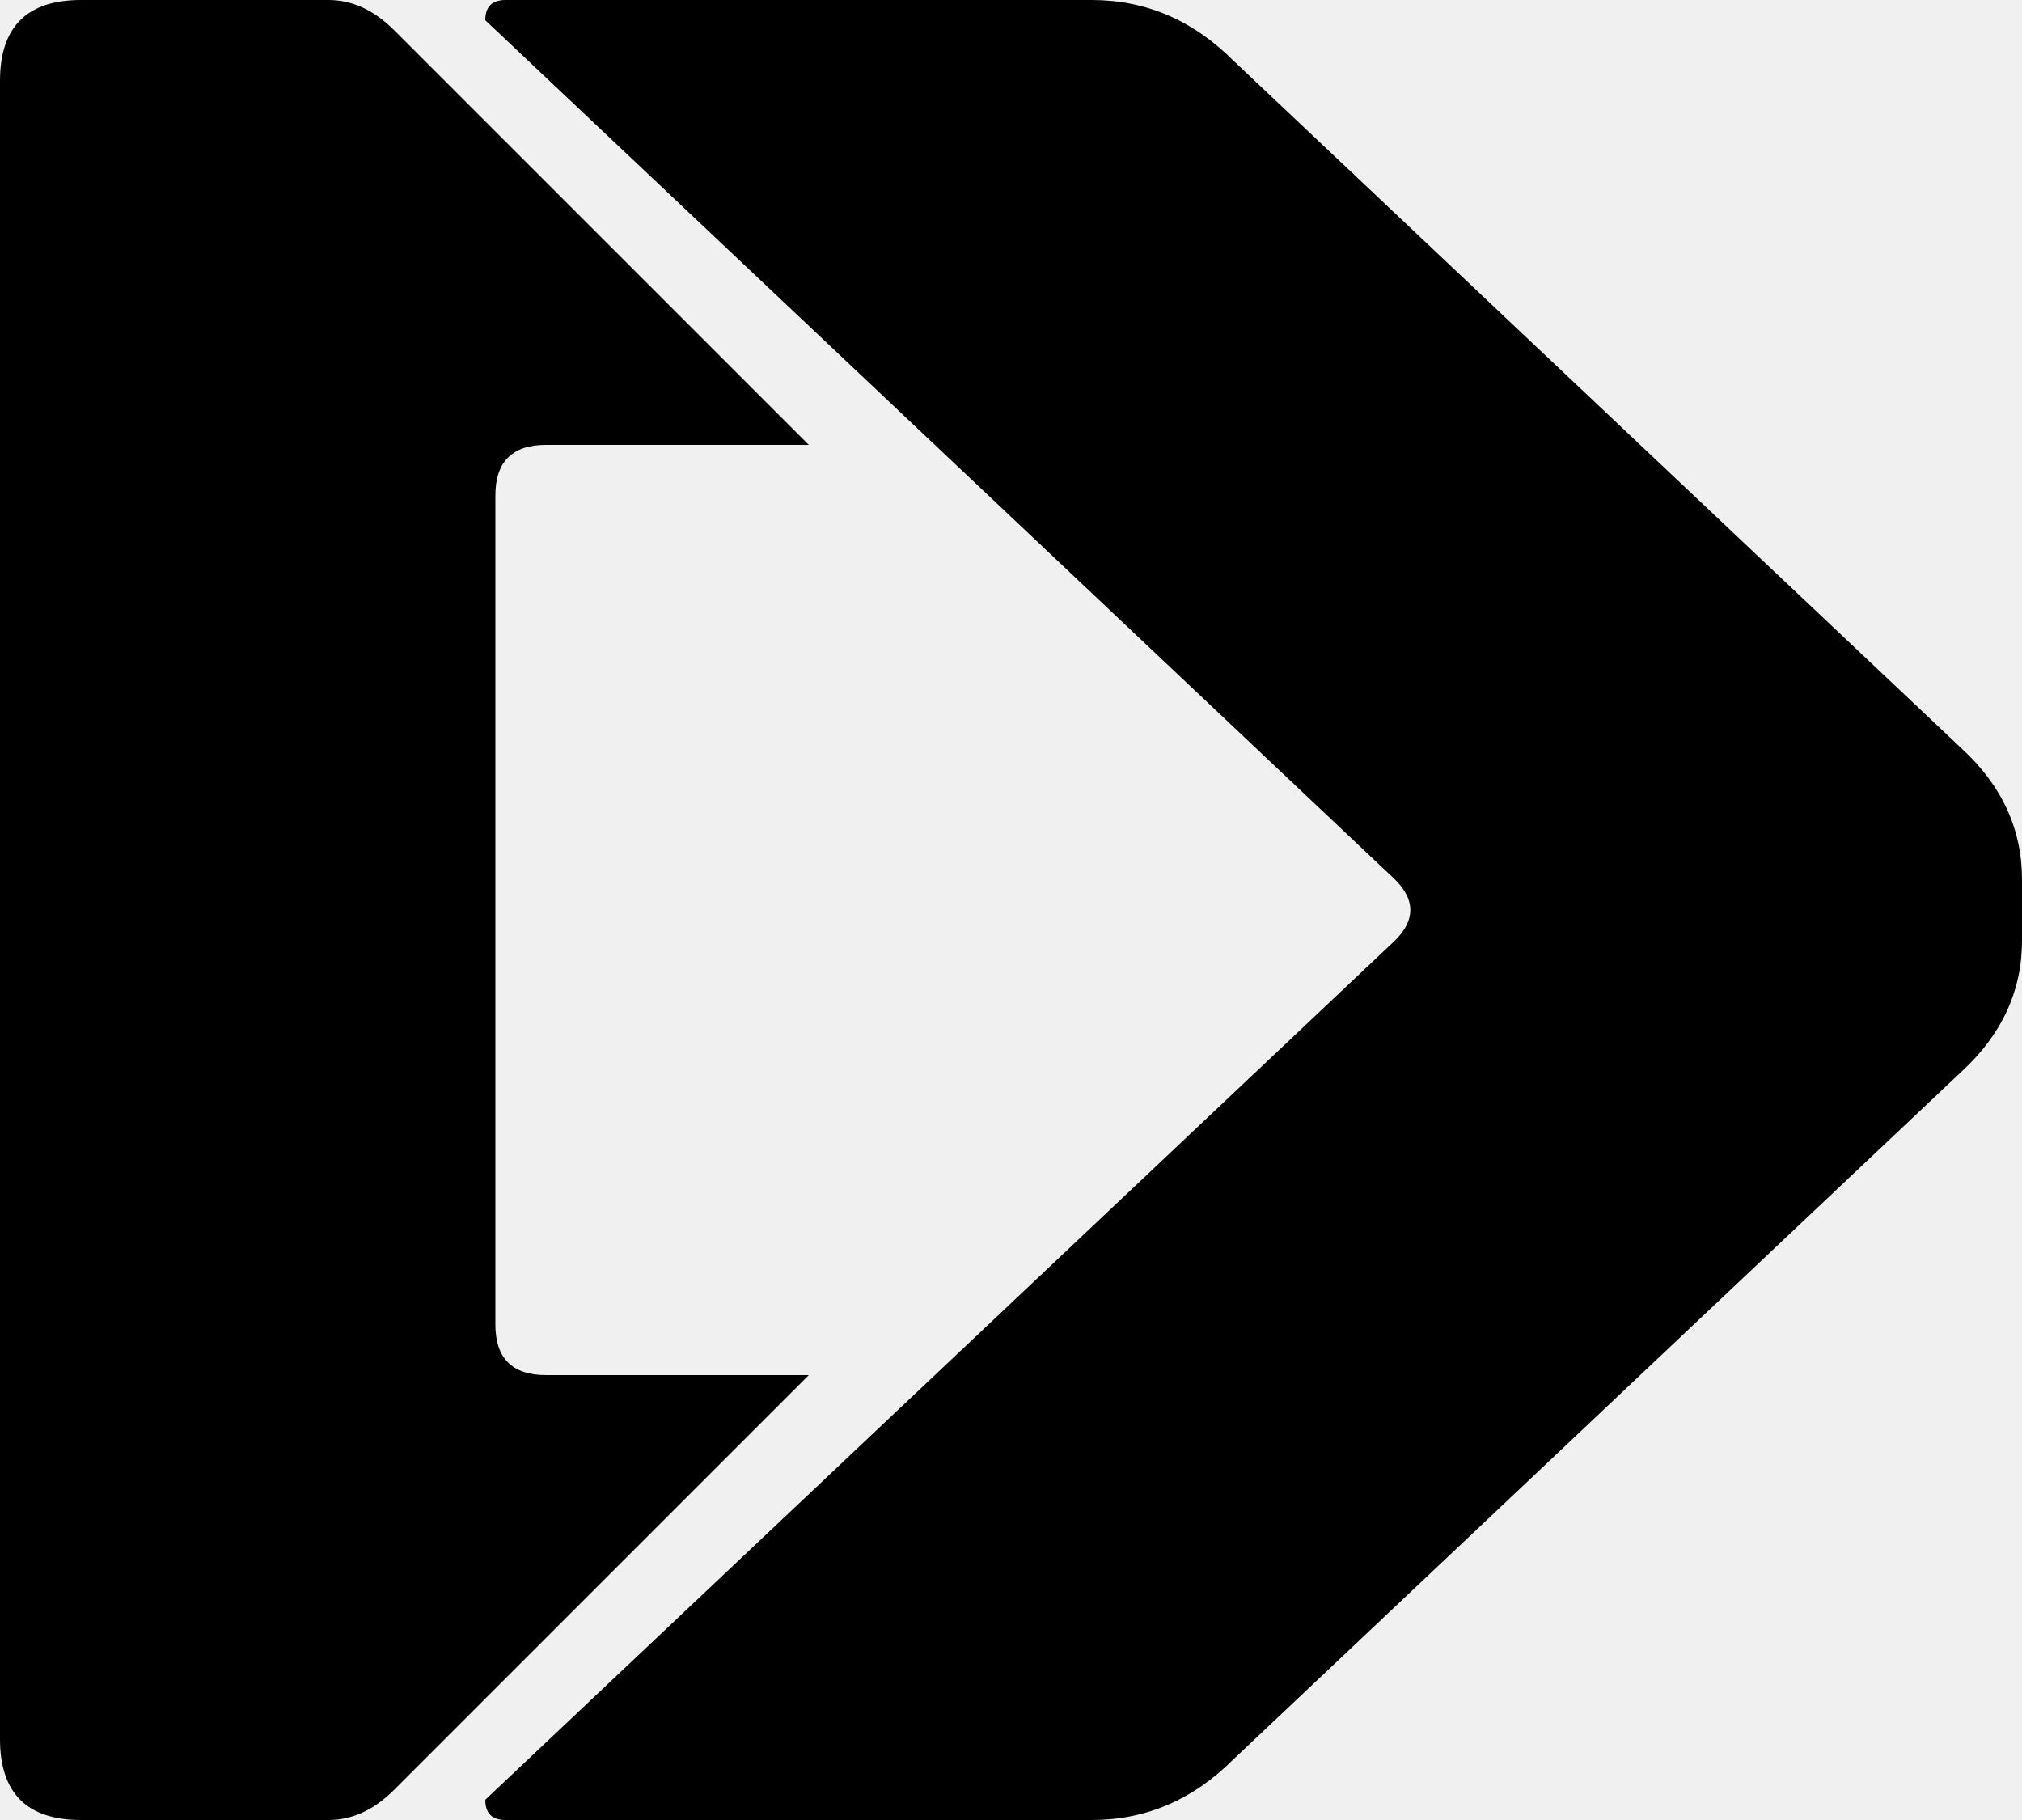
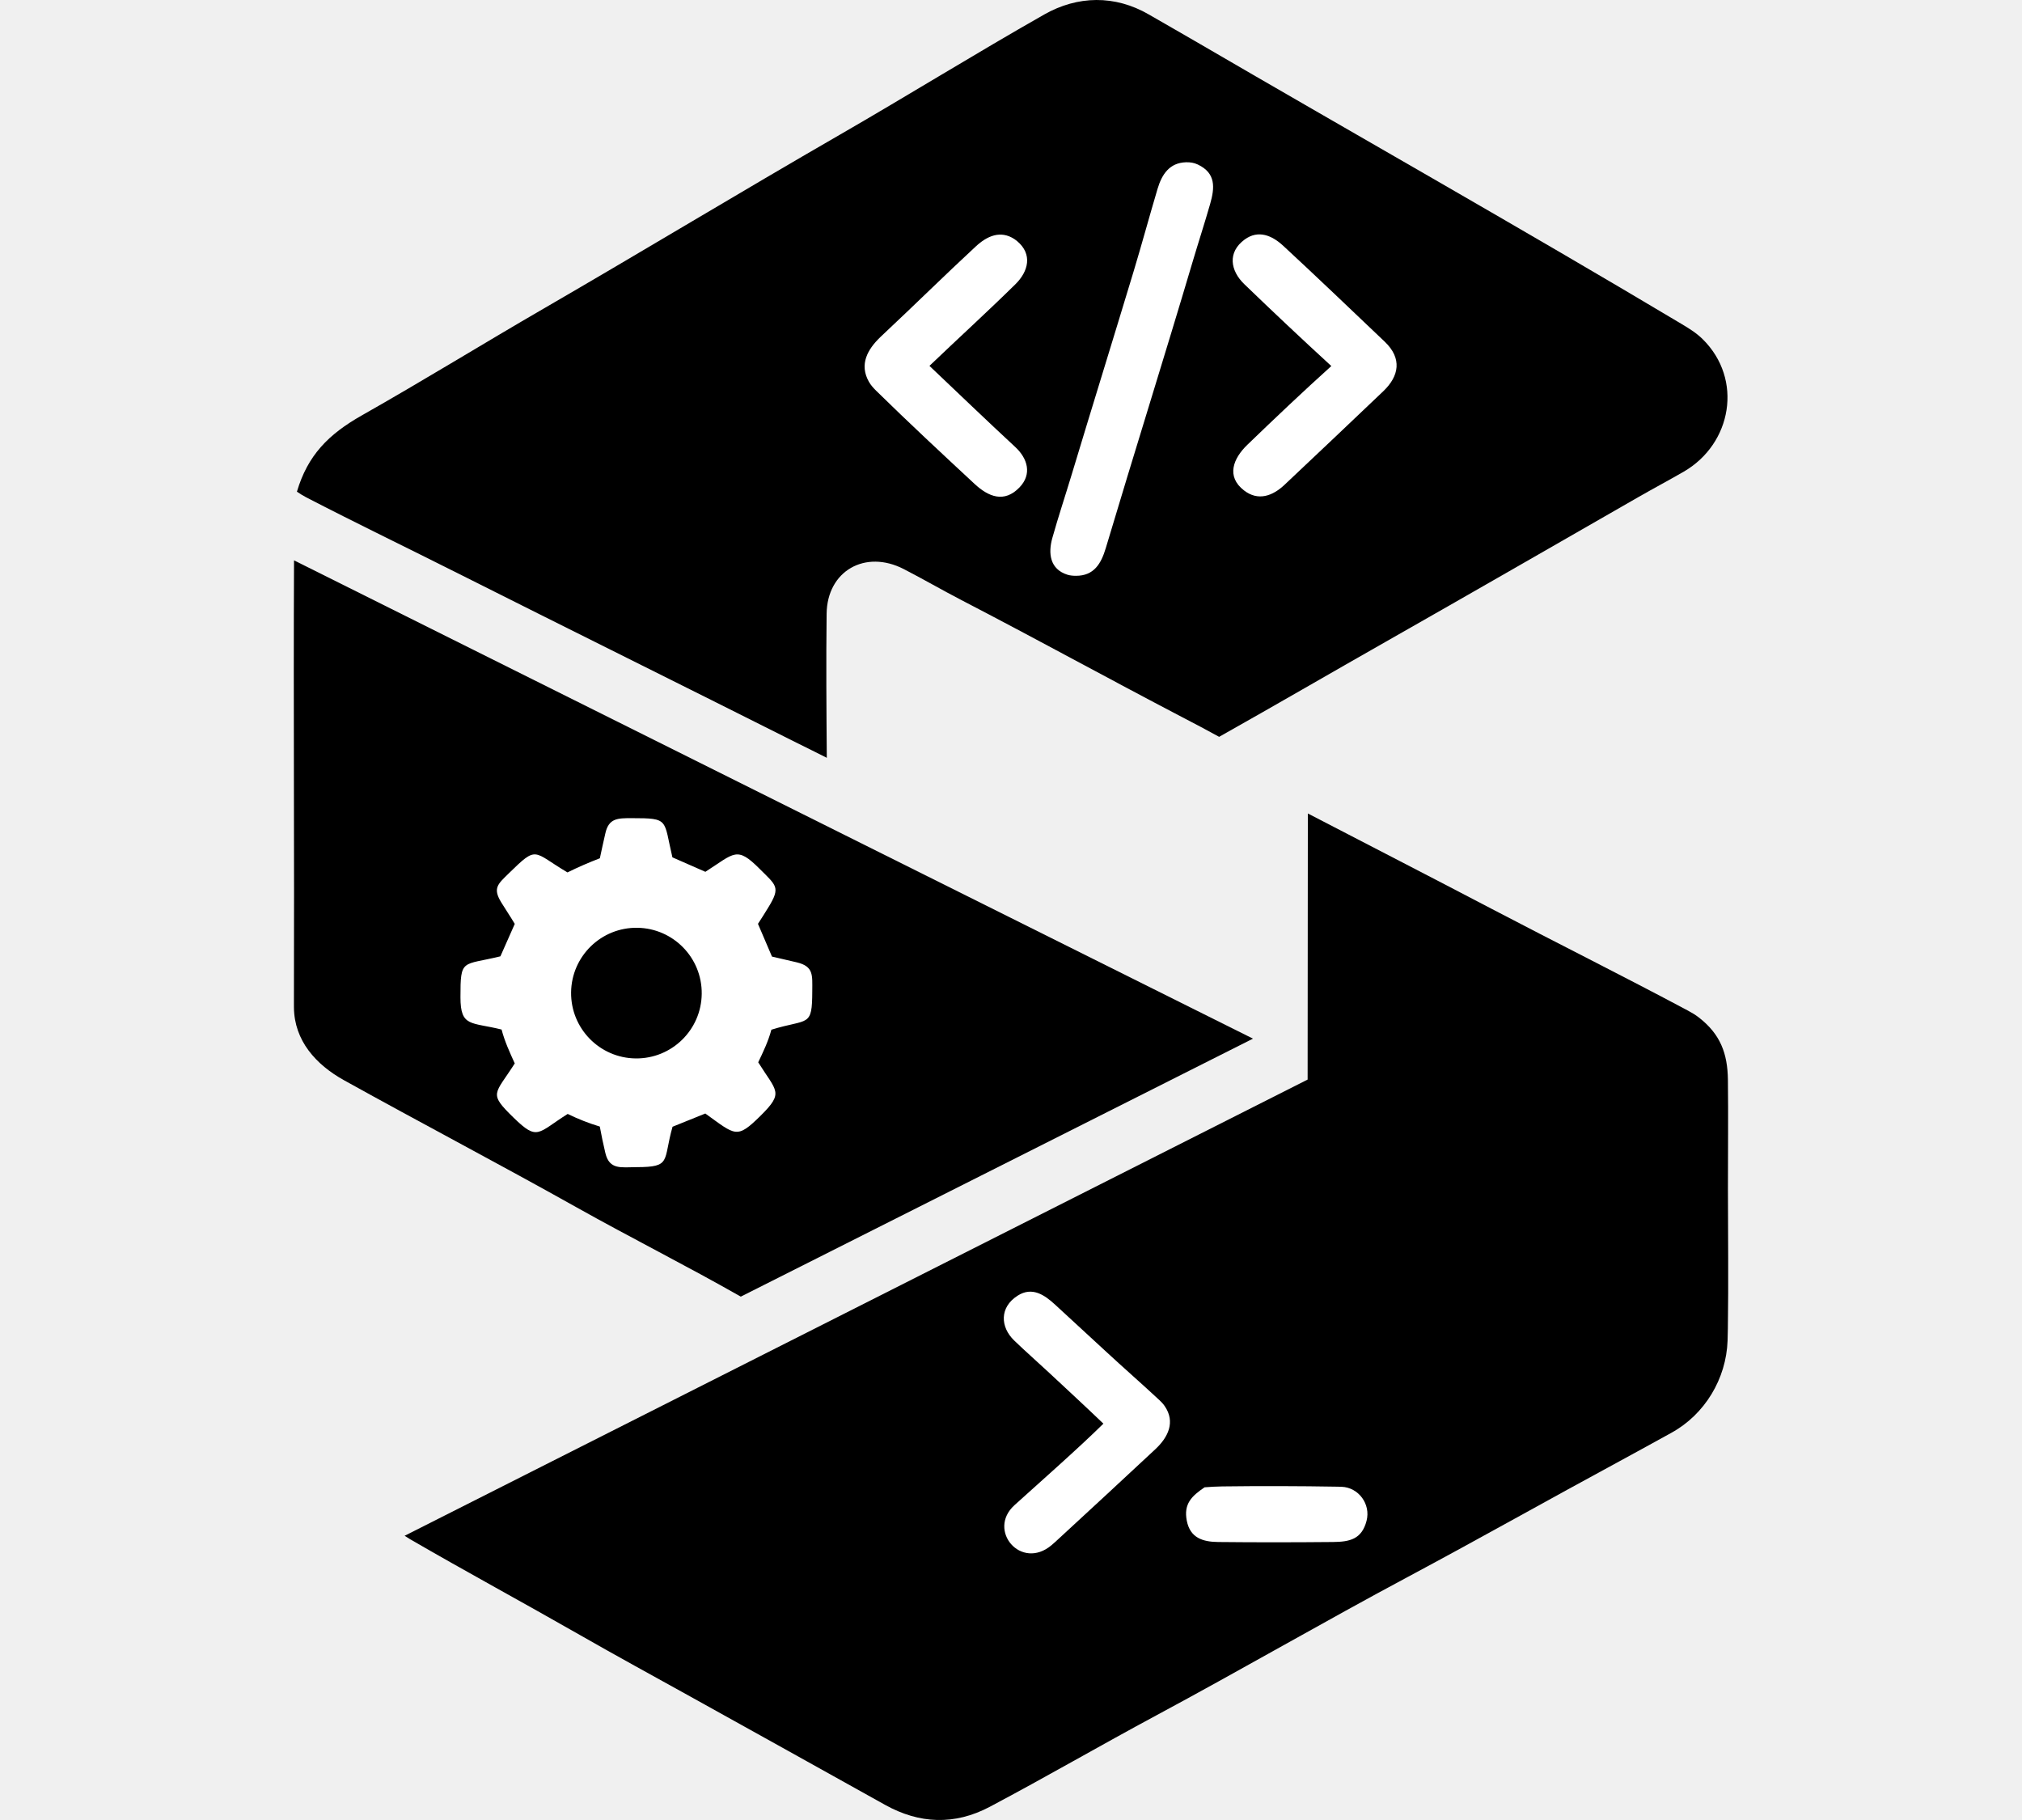
- <svg xmlns="http://www.w3.org/2000/svg" viewBox="0 0 400 360" fill="currentColor">
-   <path d="M16 0H65Q72 0 78 6L160 88H108Q98 88 98 98V262Q98 272 108 272H160L78 354Q72 360 65 360H16Q0 360 0 344V16Q0 0 16 0Z" />
-   <path d="M100 0H216Q232 0 244 12L388 148Q400 159 400 174V186Q400 201 388 212L244 348Q232 360 216 360H100Q96 360 96 356L276 186Q282 180 276 174L96 4Q96 0 100 0Z" />
+ <svg xmlns="http://www.w3.org/2000/svg" viewBox="0 0 400 360" fill="currentColor" version="1.1" id="svg2" xml:space="preserve">
+   <defs id="defs2" />
+   <g id="g11" transform="matrix(0.6219204,0,0,0.6219204,-191.8649,-119.1392)">
+     <path fill="#883dcd" d="m 724.511,450.291 c 19.408,10.082 38.865,20.064 58.238,30.213 20.792,10.892 41.823,21.373 62.531,32.415 1.255,0.669 2.457,1.37 3.583,2.243 6.86,5.316 9.158,11.436 9.264,19.837 0.146,11.577 0,23.172 0.01,34.751 0.012,14.734 0.198,29.518 -0.023,44.25 -0.02,1.334 -0.045,2.668 -0.093,4.001 -0.427,12.063 -7.217,23.417 -17.879,29.271 -5.454,2.994 -10.908,6.024 -16.38,8.982 -22.478,12.151 -44.727,24.713 -67.263,36.755 -26.913,14.381 -53.321,29.708 -80.203,44.142 -17.735,9.523 -35.159,19.646 -52.947,29.065 -11.228,5.945 -22.436,5.447 -33.349,-0.632 -20.658,-11.507 -41.323,-23.012 -61.999,-34.482 -11.669,-6.474 -23.419,-12.877 -34.999,-19.502 -17.944,-10.265 -36.147,-20.107 -54.03,-30.47 -0.601,-0.349 -1.183,-0.729 -1.766,-1.108 L 724.44,534.924 Z" id="path2-3" style="fill:#000000" />
+     <path fill="#ffffff" d="m 632.25,603.621 c 4.52,-2.854 8.4,-0.296 11.793,2.822 5.353,4.918 10.712,9.84 16.041,14.783 5.681,5.271 11.543,10.369 17.206,15.649 0.609,0.567 1.196,1.186 1.67,1.873 3.533,5.127 1.06,9.987 -2.958,13.746 -10.254,9.59 -20.585,19.093 -30.899,28.618 -0.692,0.639 -1.384,1.279 -2.104,1.886 -9.7,8.199 -20.601,-4.731 -11.824,-12.692 8.413,-7.631 20.263,-18.006 28.303,-25.945 -5.708,-5.479 -11.505,-10.812 -17.284,-16.21 -3.67,-3.429 -7.496,-6.764 -11.102,-10.248 -4.417,-4.268 -4.735,-10.562 1.158,-14.282 z" id="path3" />
+     <path fill="#ffffff" d="m 691.67,664.603 c 1.872,-0.139 3.703,-0.255 5.579,-0.279 12.229,-0.157 24.527,-0.125 36.753,0.083 0.004,0 1.247,0.035 1.251,0.035 5.417,0.213 9.31,5.526 7.938,10.808 -1.524,5.869 -5.336,6.702 -10.69,6.753 -12.167,0.117 -24.335,0.132 -36.502,0.002 -4.941,-0.053 -8.916,-1.304 -9.99,-6.755 -1.064,-5.403 1.586,-7.886 5.661,-10.647 z" id="path4" />
+     <path fill="#db236c" d="m 402.949,347.944 c 3.425,-11.556 9.989,-18.226 20.67,-24.273 19.486,-11.033 38.565,-22.806 57.942,-34.031 31.418,-18.2 62.49,-37.007 93.941,-55.145 21.815,-12.581 43.243,-25.865 65.136,-38.306 10.651,-6.052 22.505,-6.263 33.27,-0.03 4.922,2.849 9.873,5.654 14.786,8.516 51.48,29.996 103.385,59.3 154.545,89.841 2.444,1.459 4.806,2.897 6.842,4.902 12.978,12.773 9.32,33.336 -6.064,42.199 -4.764,2.744 -9.623,5.327 -14.392,8.063 -26.762,15.353 -53.495,30.747 -80.321,45.988 -17.687,10.048 -35.281,20.282 -53.01,30.249 -3.895,-2.161 -7.865,-4.227 -11.813,-6.289 -23.476,-12.26 -46.693,-25.036 -70.201,-37.225 -6.145,-3.186 -12.136,-6.668 -18.28,-9.833 -12.308,-6.338 -24.392,0.602 -24.558,14.178 -0.188,15.28 -0.066,30.561 0.056,45.841 -3.22,-1.658 -6.489,-3.22 -9.725,-4.847 -35.871,-18.039 -71.86,-35.842 -107.728,-53.885 -16.016,-8.056 -32.192,-15.858 -48.111,-24.095 -1.036,-0.536 -2.019,-1.165 -2.985,-1.818 z" id="path5" style="fill:#000000" />
+     <path fill="#ffffff" d="m 685.75,243.177 c 1.33,-0.038 2.535,0.138 3.748,0.71 5.804,2.736 5.428,7.357 3.919,12.611 -1.754,6.111 -3.726,12.15 -5.533,18.243 -9.028,30.435 -18.562,60.722 -27.645,91.143 -1.469,4.921 -3.744,8.834 -9.489,8.815 -0.924,-0.003 -1.86,-0.072 -2.746,-0.354 -5.542,-1.761 -6.141,-6.778 -4.773,-11.652 1.907,-6.791 4.127,-13.447 6.163,-20.195 6.494,-21.518 13.159,-42.982 19.663,-64.495 2.651,-8.767 5.038,-17.608 7.65,-26.379 1.366,-4.586 3.786,-8.301 9.043,-8.447 z" id="path6" />
+     <path fill="#ffffff" d="m 604.148,307.933 c 9.084,8.635 18.13,17.304 27.317,25.83 3.916,3.634 5.378,8.62 1.318,12.829 -4.849,5.027 -9.86,2.988 -14.278,-1.115 -10.335,-9.599 -21.089,-19.606 -31.228,-29.559 -0.9,-0.884 -1.755,-1.815 -2.381,-2.918 -3.138,-5.538 -0.446,-10.306 3.644,-14.233 0.003,-0.002 1.242,-1.178 1.244,-1.181 9.779,-9.156 19.308,-18.577 29.141,-27.674 3.529,-3.264 7.828,-5.254 12.325,-2.25 0.235,0.157 0.549,0.393 0.778,0.585 4.999,4.182 3.6,9.652 -0.546,13.731 -8.957,8.812 -18.255,17.269 -27.334,25.955 z" id="path7" />
+     <path fill="#ffffff" d="m 704.407,267.75 c 4.368,-3.198 8.748,-1.259 12.235,1.958 9.836,9.075 22.73,21.401 32.341,30.551 5.563,5.298 4.578,10.925 -0.482,15.743 -10.451,9.95 -20.914,19.887 -31.426,29.773 -3.74,3.518 -8.34,5.259 -12.851,1.785 -5.811,-4.476 -3.411,-10.229 1.038,-14.522 8.786,-8.477 17.65,-16.874 26.716,-25.051 -9.343,-8.571 -18.578,-17.257 -27.7,-26.062 -4.424,-4.271 -5.399,-10.127 0.129,-14.175 z" id="path8" />
+     <path fill="#4d3067" d="M 402.028,369.79 707.062,521.908 544.14,603.961 c -17.191,-9.79 -34.899,-18.674 -52.151,-28.347 -24.535,-13.756 -49.454,-26.813 -74.046,-40.469 -8.984,-4.989 -15.827,-12.594 -15.942,-23.145 0,-0.004 -0.004,-1.496 -0.004,-1.5 0.155,-46.902 -0.181,-93.808 0.031,-140.71 z" id="path9" style="fill:#000000" />
+     <path fill="#ffffff" d="m 499.311,464.539 c 0.516,-2.61 1.163,-5.191 1.717,-7.793 1.067,-5.009 3.961,-4.966 8.47,-4.963 12.024,0.008 10.017,0.372 12.889,12.461 l 10.484,4.603 c 9.261,-5.918 9.926,-8.295 17.241,-0.96 5.292,5.306 6.821,5.743 2.762,12.319 -1.074,1.74 -2.138,3.486 -3.272,5.187 l 4.454,10.413 c 2.642,0.646 5.305,1.205 7.947,1.849 5.361,1.307 4.881,4.092 4.873,9.095 -0.02,11.779 -1.254,8.661 -13.009,12.315 -0.954,3.609 -2.571,7.001 -4.186,10.366 5.806,9.324 8.334,9.501 0.75,16.997 -7.672,7.582 -7.943,6.186 -17.577,-0.707 l -10.425,4.207 c -3.108,10.931 -0.225,12.825 -11.429,12.848 -4.867,0.01 -8.66,0.959 -9.946,-4.523 -0.653,-2.78 -1.253,-5.573 -1.76,-8.384 -3.508,-1.057 -6.925,-2.404 -10.215,-4.015 -9.62,6.051 -9.482,8.703 -17.16,1.234 -8.209,-7.987 -6.015,-7.303 0.322,-17.301 -1.6,-3.514 -3.219,-7.039 -4.191,-10.776 -9.737,-2.436 -13.075,-0.7 -13.079,-10.26 -0.005,-12.447 0.46,-10.029 12.704,-13.024 l 4.568,-10.31 c -1.382,-2.347 -2.929,-4.589 -4.341,-6.918 -2.707,-4.466 -1.039,-5.757 2.44,-9.16 9.261,-9.059 7.529,-6.868 18.667,-0.3 3.36,-1.667 6.802,-3.152 10.302,-4.5 z" id="path10" />
+     <path fill="#4d3067" d="m 511.25,486.648 c 11.449,0.172 20.601,9.575 20.463,21.025 -0.137,11.45 -9.513,20.63 -20.963,20.526 -11.499,-0.104 -20.727,-9.528 -20.588,-21.026 0.138,-11.499 9.59,-20.698 21.088,-20.525 z" id="path11" style="fill:#000000" />
+   </g>
</svg>
